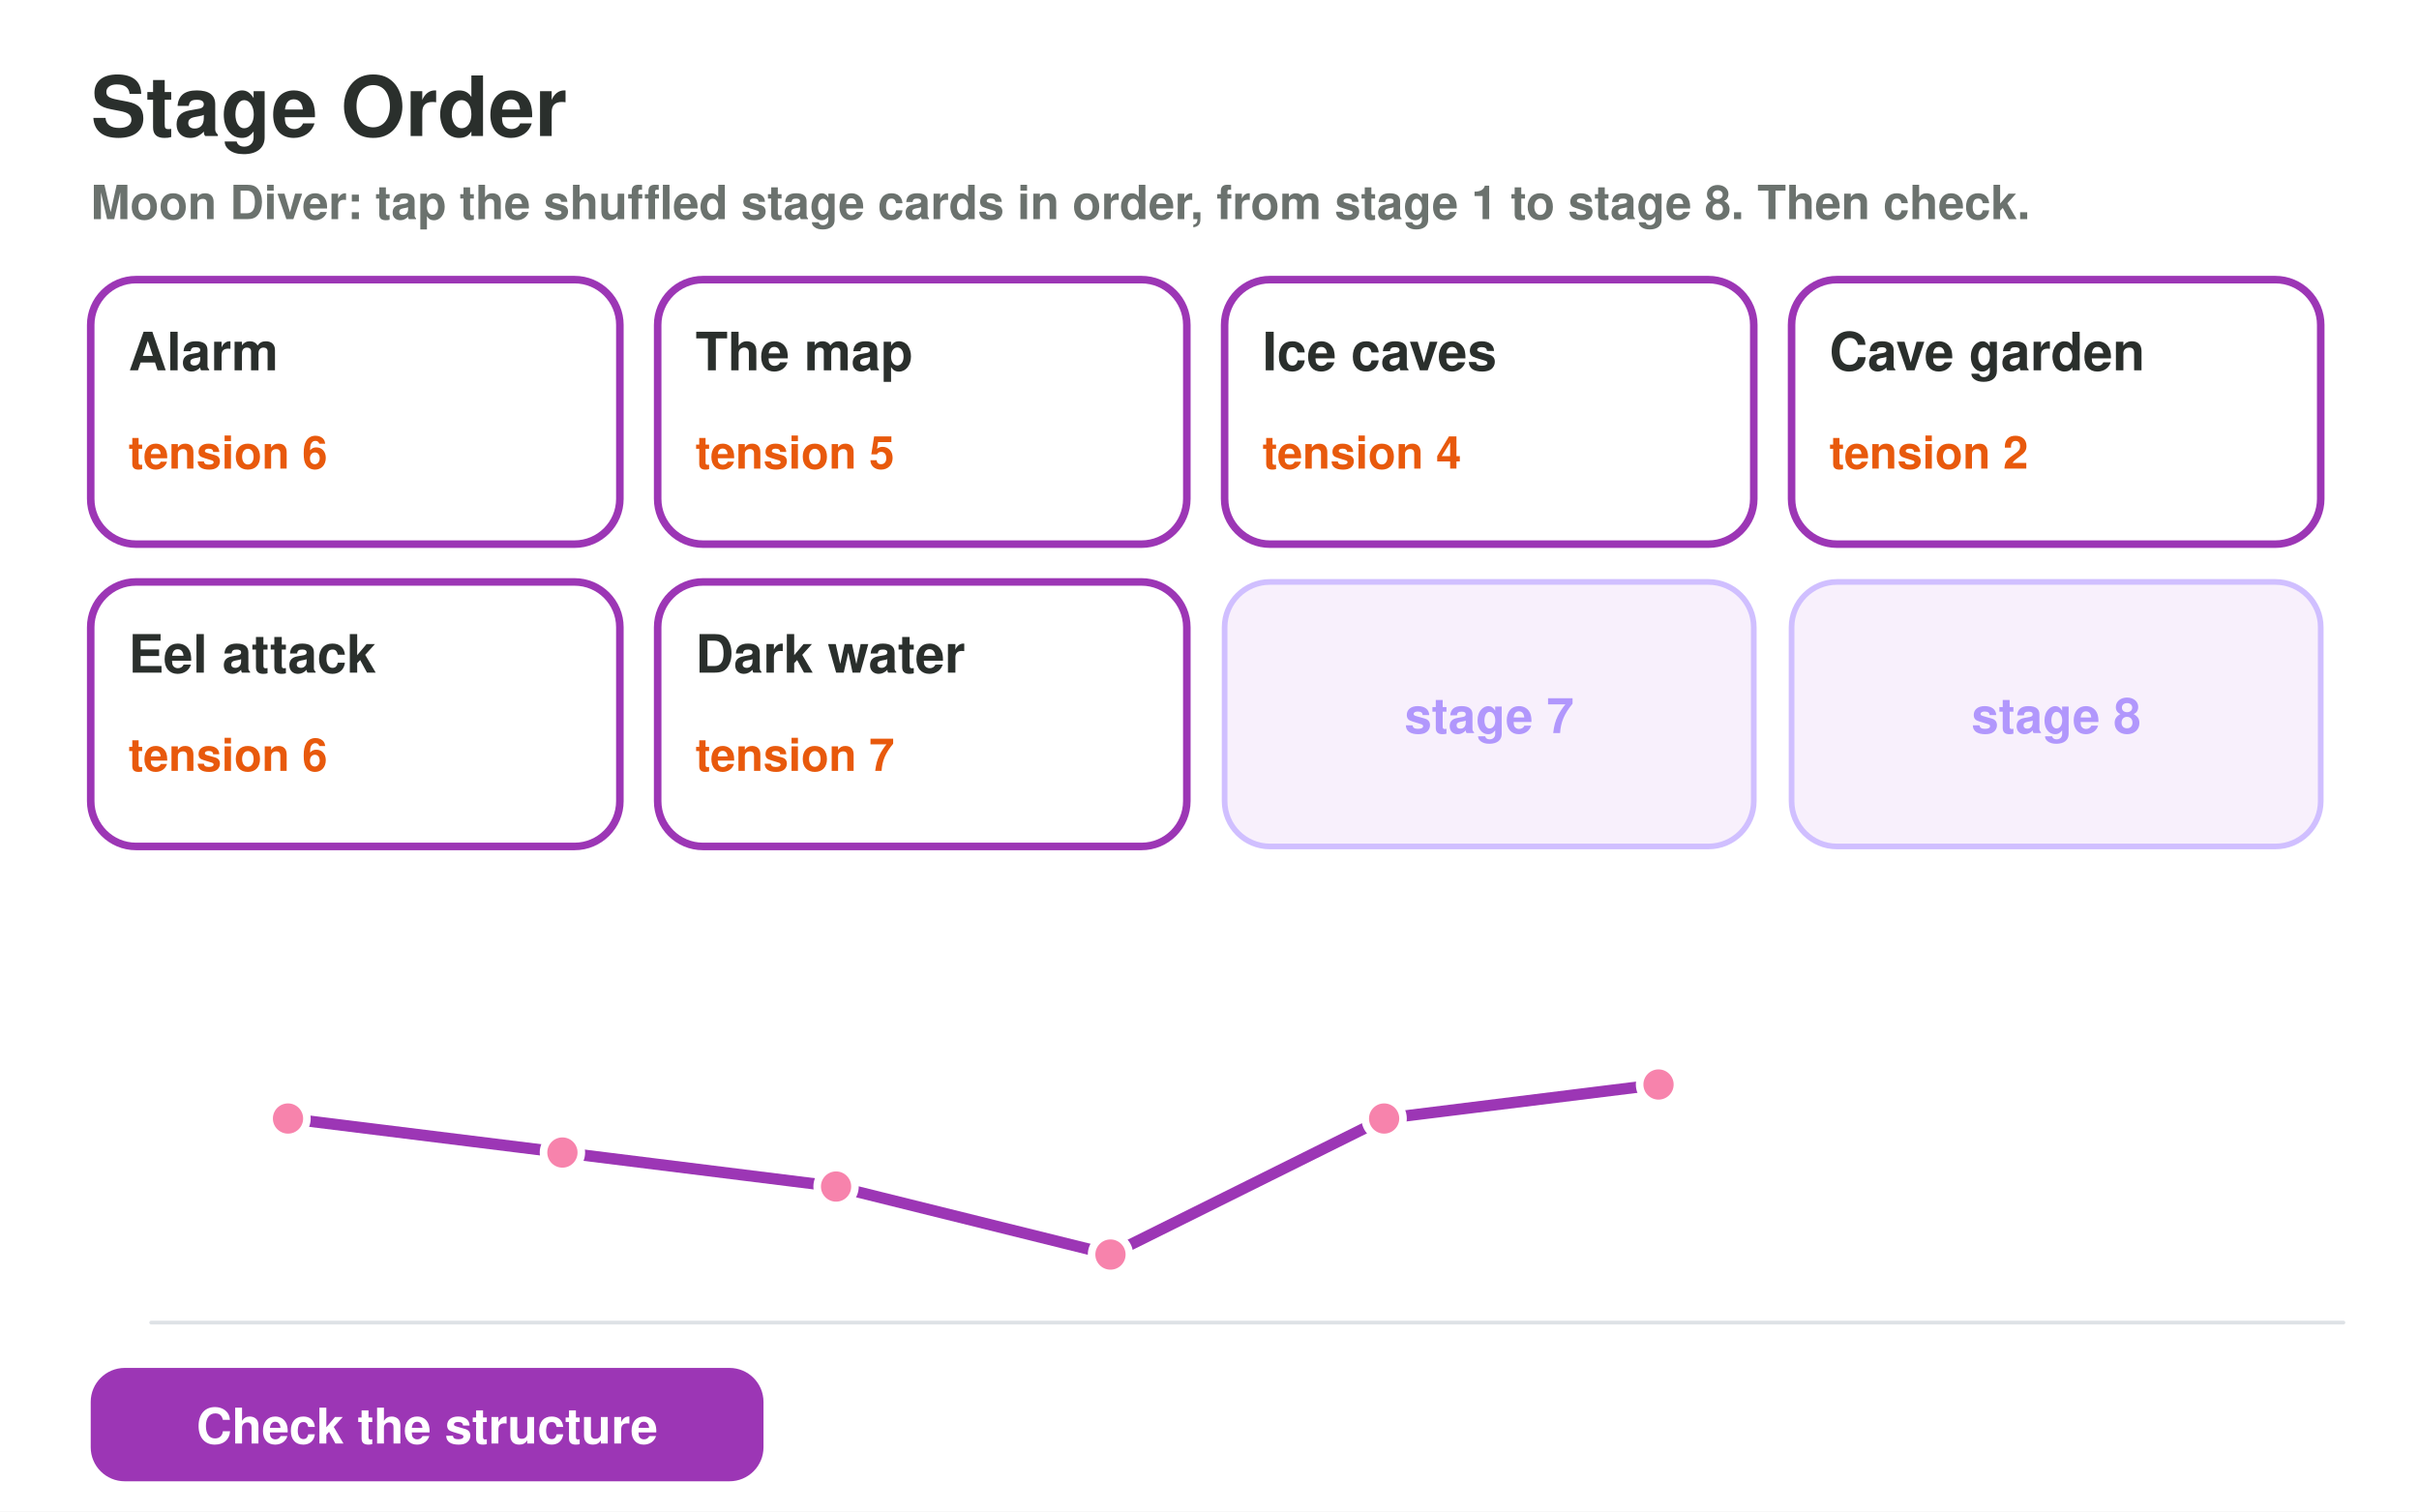
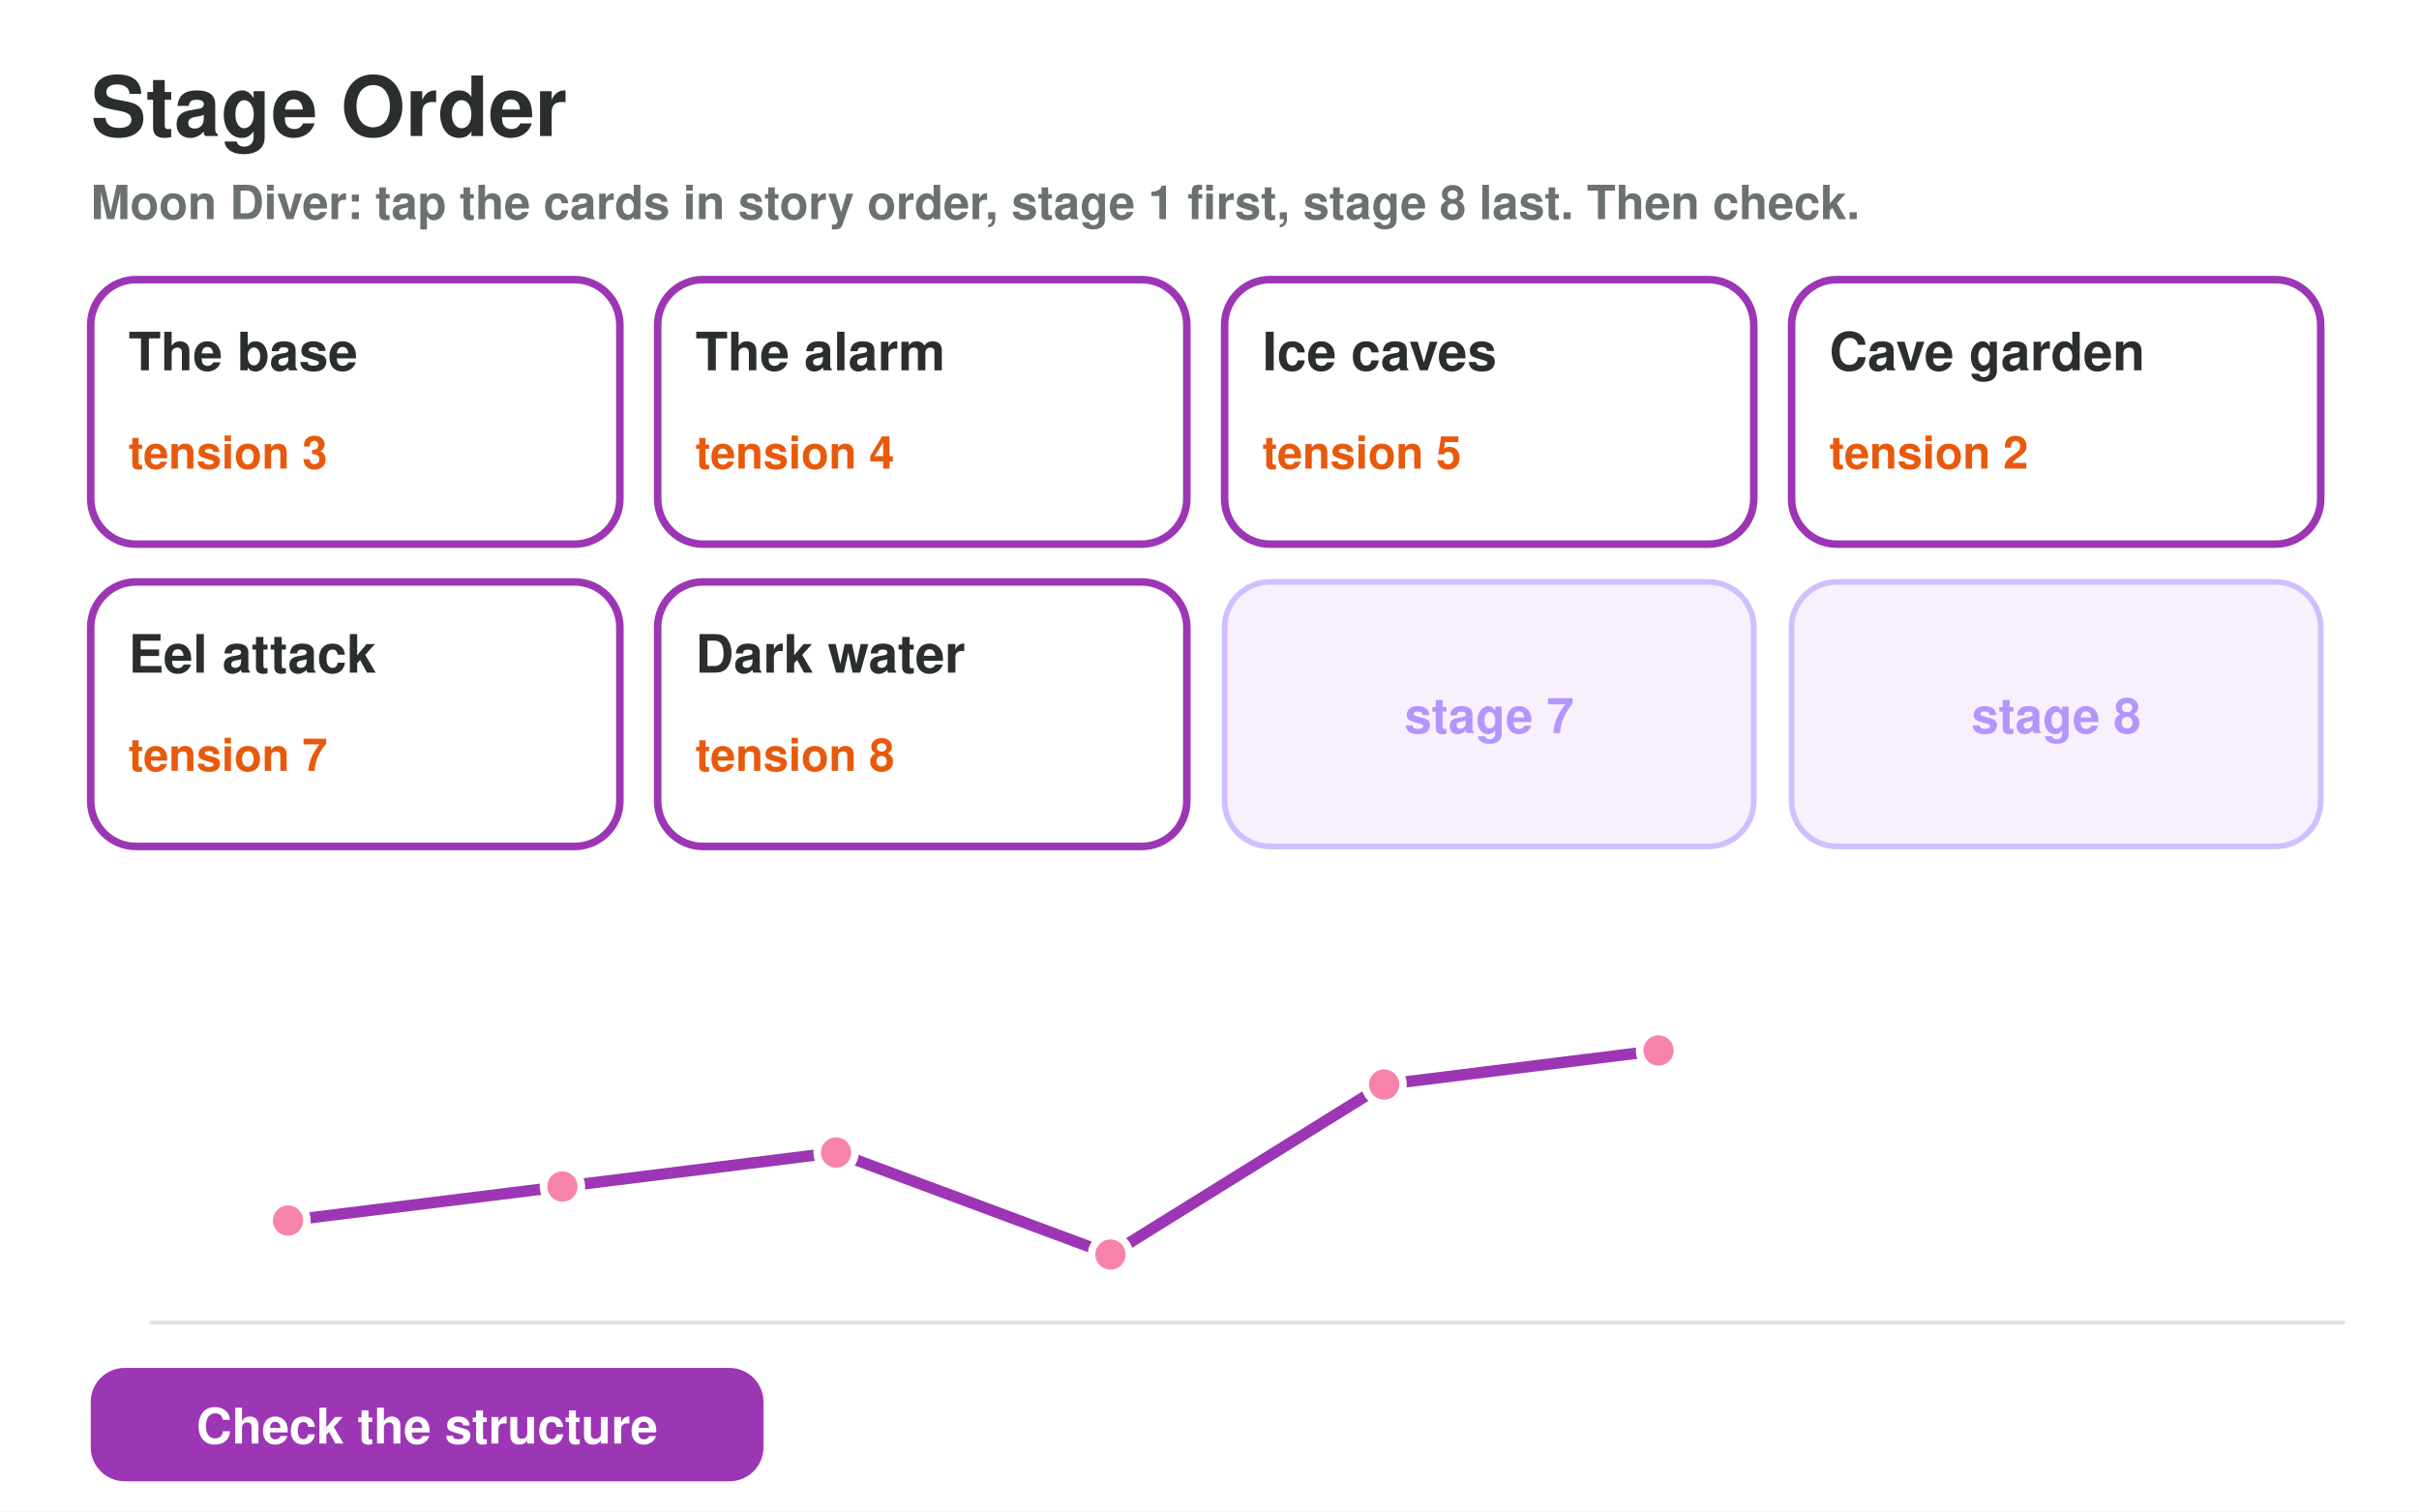
<svg xmlns="http://www.w3.org/2000/svg" width="640" height="400" viewBox="0 0 640 400" font-family="Helvetica, Arial, sans-serif" font-weight="600">
  <rect width="640" height="400" fill="#ffffff" />
  <text x="24.0" y="36.0" font-size="22" fill="#2a2f2c" text-anchor="start" font-weight="800">Stage Order</text>
-   <text x="24.0" y="58.0" font-size="12.5" fill="#6b726e" text-anchor="start" font-weight="600">Moon Diver: tap the shuffled stage cards in order, from stage 1 to stage 8. Then check.</text>
+   <text x="24.0" y="58.0" font-size="12.5" fill="#6b726e" text-anchor="start" font-weight="600">Moon Diver: tap the cards in story order, stage 1 first, stage 8 last. Then check.</text>
  <rect x="24.0" y="74.0" width="140.0" height="70.0" rx="12" fill="#ffffff" stroke="#9C36B5" stroke-width="2" />
-   <text x="34.0" y="98.0" font-size="14" fill="#2a2f2c" text-anchor="start" font-weight="800">Alarm</text>
-   <text x="34.0" y="124.0" font-size="12" fill="#e8590c" text-anchor="start" font-weight="800">tension 6</text>
+   <text x="34.0" y="98.0" font-size="14" fill="#2a2f2c" text-anchor="start" font-weight="800">The base</text>
+   <text x="34.0" y="124.0" font-size="12" fill="#e8590c" text-anchor="start" font-weight="800">tension 3</text>
  <rect x="174.0" y="74.0" width="140.0" height="70.0" rx="12" fill="#ffffff" stroke="#9C36B5" stroke-width="2" />
-   <text x="184.0" y="98.0" font-size="14" fill="#2a2f2c" text-anchor="start" font-weight="800">The map</text>
-   <text x="184.0" y="124.0" font-size="12" fill="#e8590c" text-anchor="start" font-weight="800">tension 5</text>
+   <text x="184.0" y="98.0" font-size="14" fill="#2a2f2c" text-anchor="start" font-weight="800">The alarm</text>
+   <text x="184.0" y="124.0" font-size="12" fill="#e8590c" text-anchor="start" font-weight="800">tension 4</text>
  <rect x="324.0" y="74.0" width="140.0" height="70.0" rx="12" fill="#ffffff" stroke="#9C36B5" stroke-width="2" />
  <text x="334.0" y="98.0" font-size="14" fill="#2a2f2c" text-anchor="start" font-weight="800">Ice caves</text>
-   <text x="334.0" y="124.0" font-size="12" fill="#e8590c" text-anchor="start" font-weight="800">tension 4</text>
+   <text x="334.0" y="124.0" font-size="12" fill="#e8590c" text-anchor="start" font-weight="800">tension 5</text>
  <rect x="474.0" y="74.0" width="140.0" height="70.0" rx="12" fill="#ffffff" stroke="#9C36B5" stroke-width="2" />
  <text x="484.0" y="98.0" font-size="14" fill="#2a2f2c" text-anchor="start" font-weight="800">Cave garden</text>
  <text x="484.0" y="124.0" font-size="12" fill="#e8590c" text-anchor="start" font-weight="800">tension 2</text>
  <rect x="24.0" y="154.0" width="140.0" height="70.0" rx="12" fill="#ffffff" stroke="#9C36B5" stroke-width="2" />
  <text x="34.0" y="178.0" font-size="14" fill="#2a2f2c" text-anchor="start" font-weight="800">Eel attack</text>
-   <text x="34.0" y="204.0" font-size="12" fill="#e8590c" text-anchor="start" font-weight="800">tension 6</text>
+   <text x="34.0" y="204.0" font-size="12" fill="#e8590c" text-anchor="start" font-weight="800">tension 7</text>
  <rect x="174.0" y="154.0" width="140.0" height="70.0" rx="12" fill="#ffffff" stroke="#9C36B5" stroke-width="2" />
  <text x="184.0" y="178.0" font-size="14" fill="#2a2f2c" text-anchor="start" font-weight="800">Dark water</text>
-   <text x="184.0" y="204.0" font-size="12" fill="#e8590c" text-anchor="start" font-weight="800">tension 7</text>
+   <text x="184.0" y="204.0" font-size="12" fill="#e8590c" text-anchor="start" font-weight="800">tension 8</text>
  <rect x="324.0" y="154.0" width="140.0" height="70.0" rx="12" fill="#f8f0fc" stroke="#d0bfff" stroke-width="1.5" />
  <text x="394.0" y="194.0" font-size="13" fill="#b197fc" text-anchor="middle" font-weight="800">stage 7</text>
  <rect x="474.0" y="154.0" width="140.0" height="70.0" rx="12" fill="#f8f0fc" stroke="#d0bfff" stroke-width="1.5" />
  <text x="544.0" y="194.0" font-size="13" fill="#b197fc" text-anchor="middle" font-weight="800">stage 8</text>
-   <path d="M76.2,296.0 L148.8,305.0 L221.2,314.0 L293.8,332.0 L366.2,296.0 L438.8,287.0" fill="none" stroke="#9C36B5" stroke-width="3" stroke-linejoin="round" stroke-linecap="round" />
-   <circle cx="76.2" cy="296.0" r="5.0" fill="#F783AC" stroke="#ffffff" stroke-width="2" />
-   <circle cx="148.8" cy="305.0" r="5.0" fill="#F783AC" stroke="#ffffff" stroke-width="2" />
-   <circle cx="221.2" cy="314.0" r="5.0" fill="#F783AC" stroke="#ffffff" stroke-width="2" />
+   <path d="M76.2,323.0 L148.8,314.0 L221.2,305.0 L293.8,332.0 L366.2,287.0 L438.8,278.0" fill="none" stroke="#9C36B5" stroke-width="3" stroke-linejoin="round" stroke-linecap="round" />
+   <circle cx="76.2" cy="323.0" r="5.0" fill="#F783AC" stroke="#ffffff" stroke-width="2" />
+   <circle cx="148.8" cy="314.0" r="5.0" fill="#F783AC" stroke="#ffffff" stroke-width="2" />
+   <circle cx="221.2" cy="305.0" r="5.0" fill="#F783AC" stroke="#ffffff" stroke-width="2" />
  <circle cx="293.8" cy="332.0" r="5.0" fill="#F783AC" stroke="#ffffff" stroke-width="2" />
-   <circle cx="366.2" cy="296.0" r="5.0" fill="#F783AC" stroke="#ffffff" stroke-width="2" />
-   <circle cx="438.8" cy="287.0" r="5.0" fill="#F783AC" stroke="#ffffff" stroke-width="2" />
+   <circle cx="366.2" cy="287.0" r="5.0" fill="#F783AC" stroke="#ffffff" stroke-width="2" />
+   <circle cx="438.8" cy="278.0" r="5.0" fill="#F783AC" stroke="#ffffff" stroke-width="2" />
  <line x1="40.0" y1="350.0" x2="620.0" y2="350.0" stroke="#dee2e6" stroke-width="1" stroke-linecap="round" />
  <rect x="24.0" y="362.0" width="178.0" height="30.0" rx="9" fill="#9C36B5" />
  <text x="113.0" y="382.0" font-size="13" fill="#fff" text-anchor="middle" font-weight="800">Check the structure</text>
</svg>
